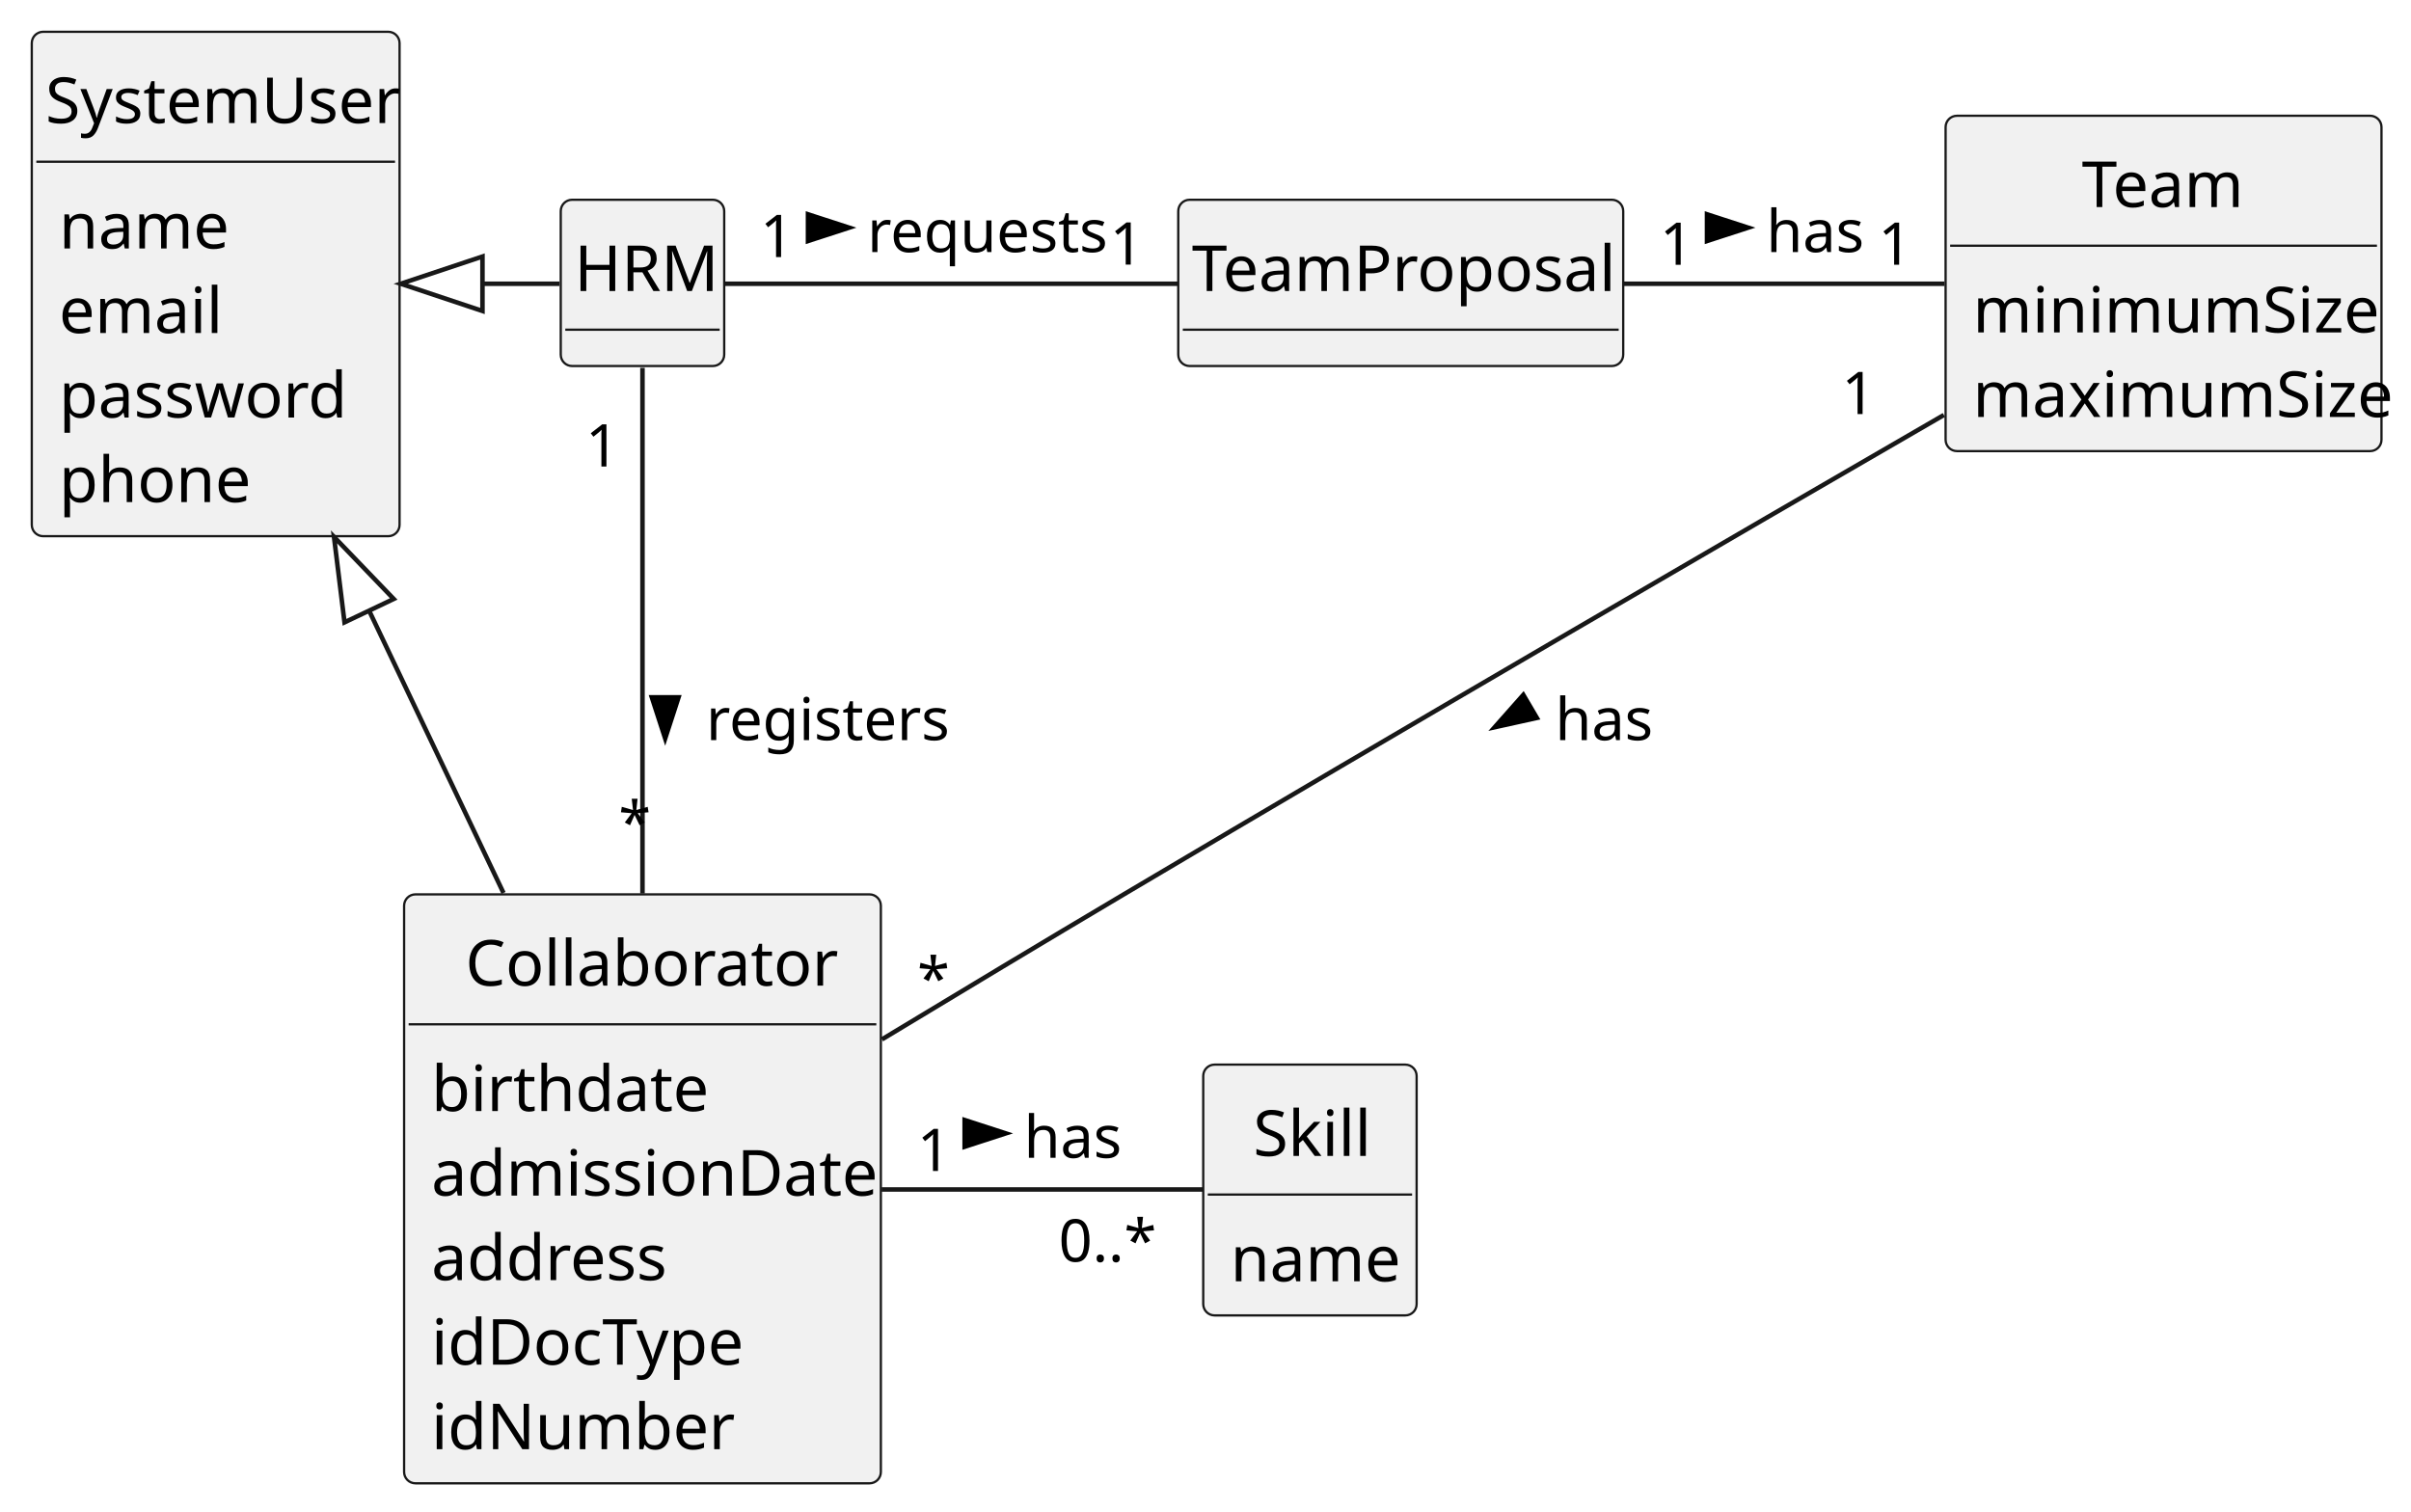
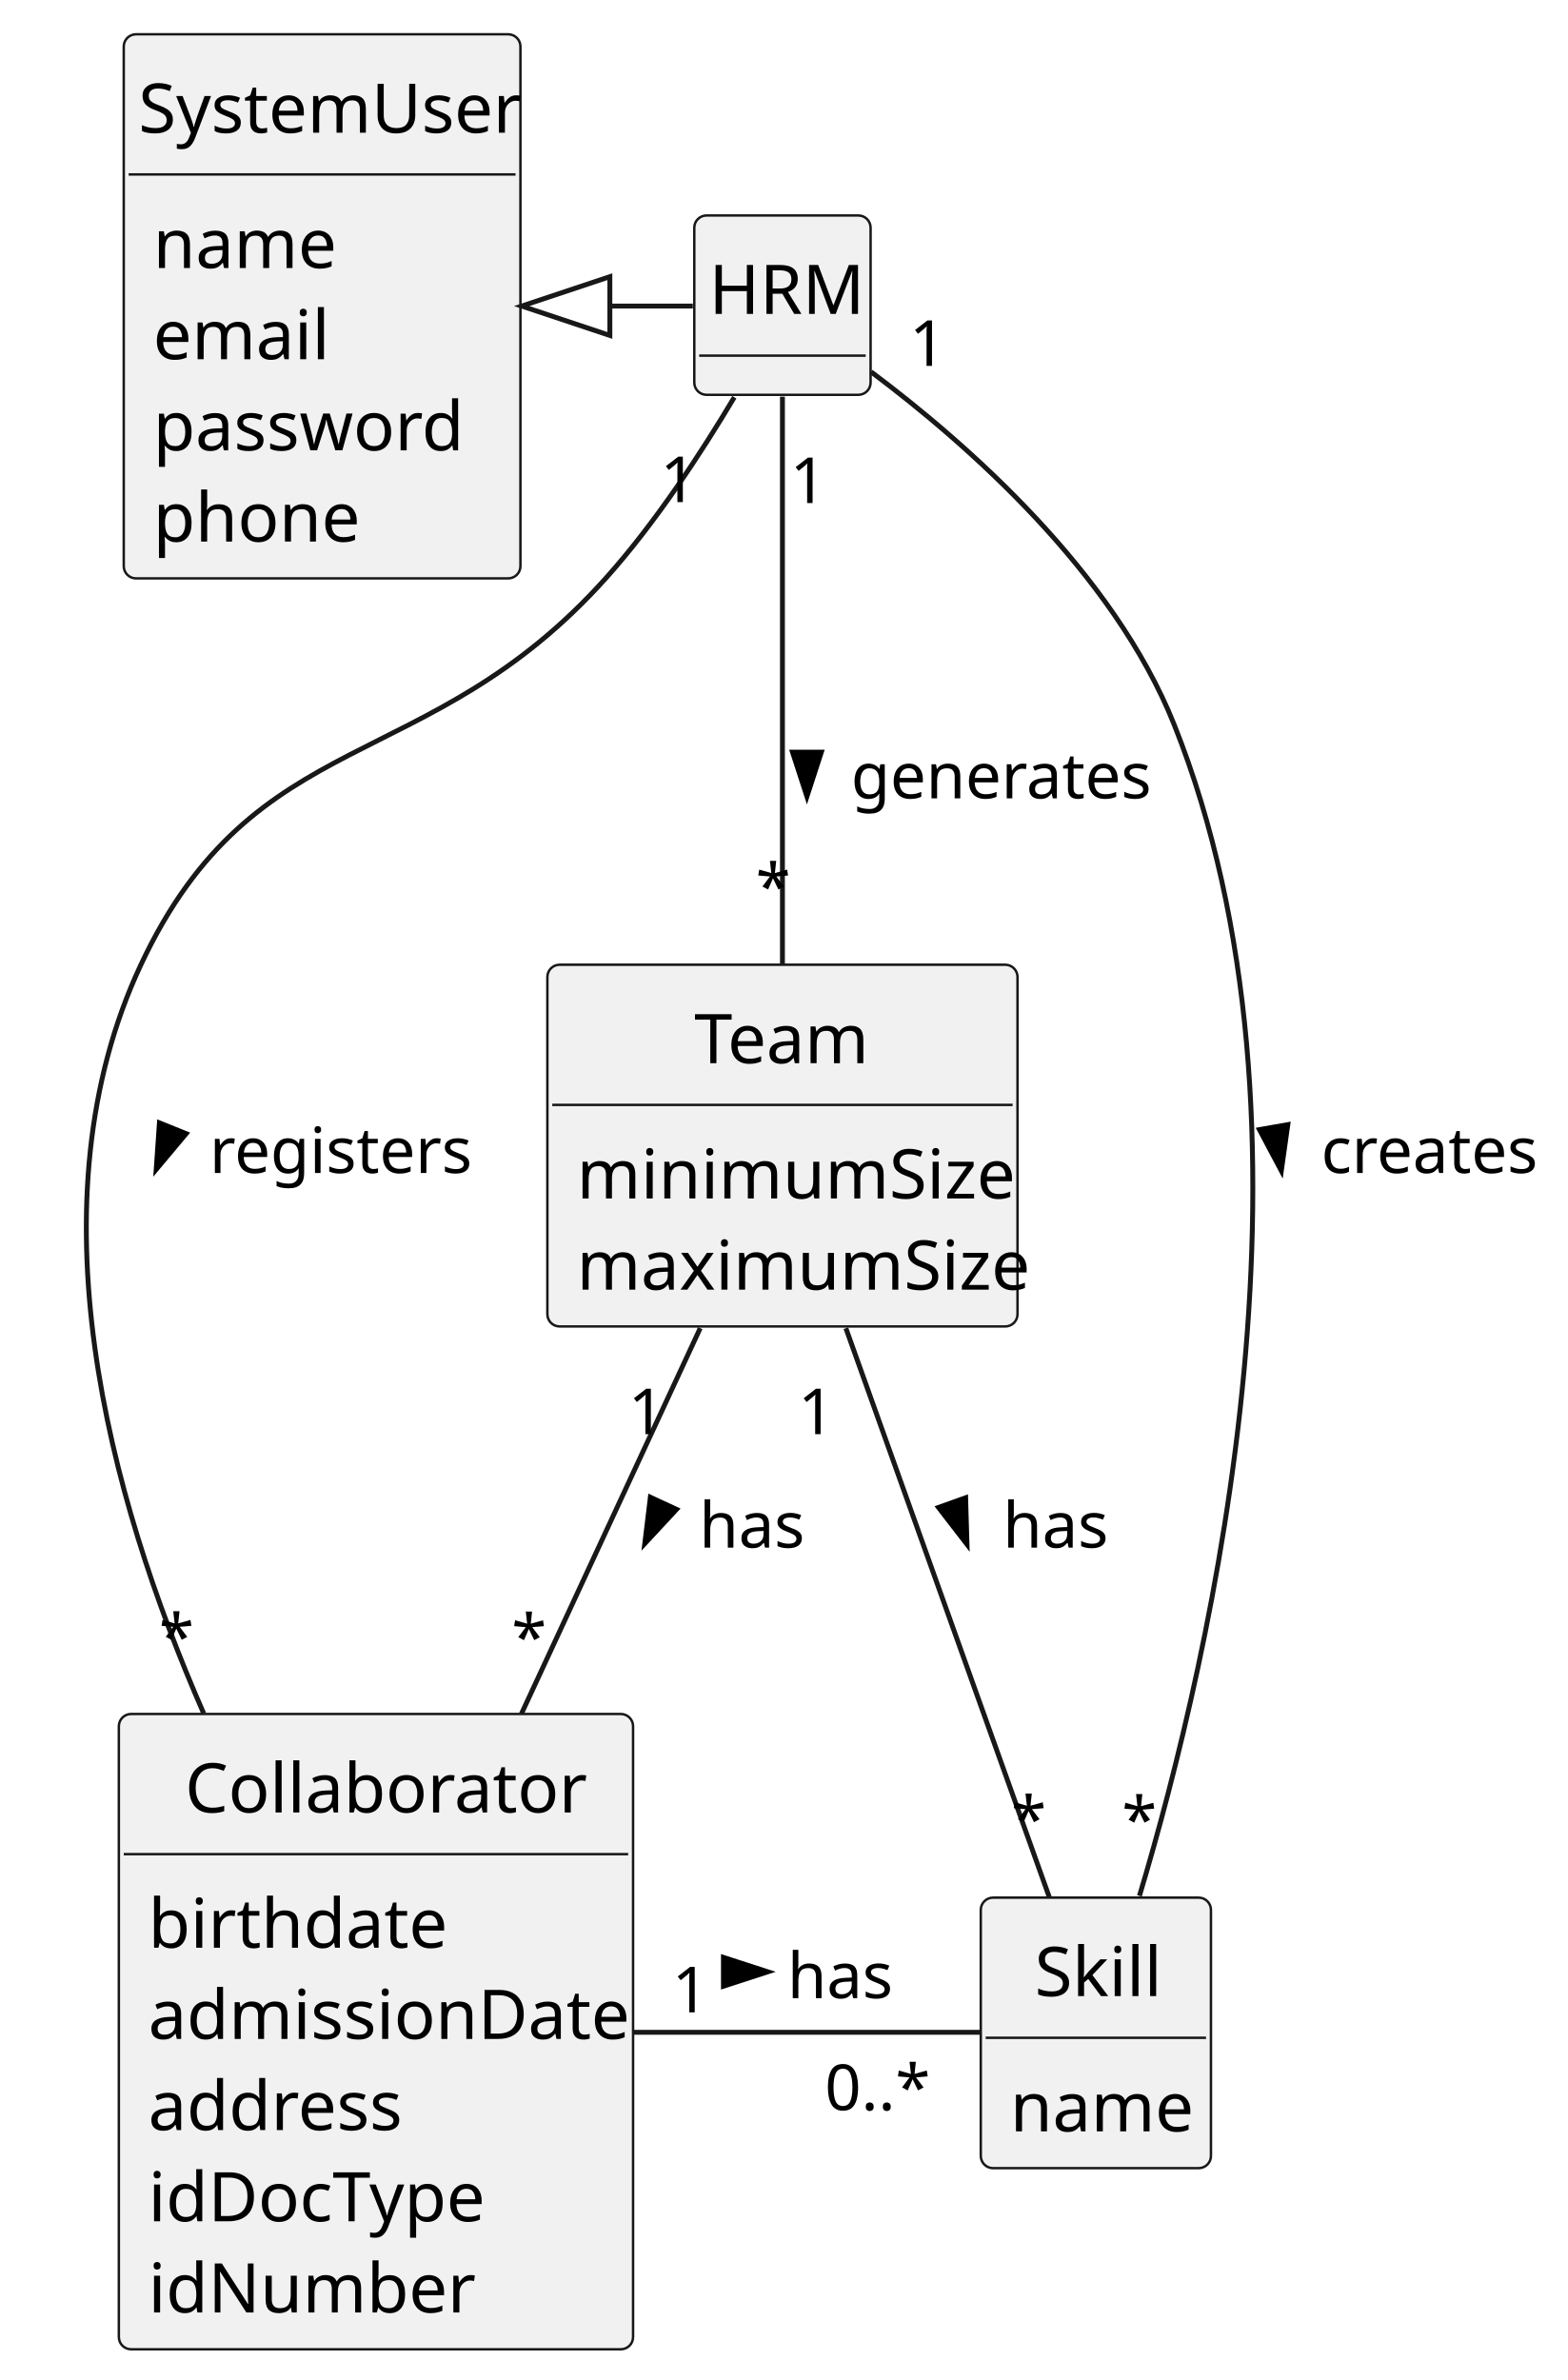
- <svg xmlns="http://www.w3.org/2000/svg" contentStyleType="text/css" height="333px" preserveAspectRatio="none" style="width:531px;height:333px;background:#FFFFFF;" version="1.1" viewBox="0 0 531 333" width="531px" zoomAndPan="magnify">
+ <svg xmlns="http://www.w3.org/2000/svg" contentStyleType="text/css" height="486px" preserveAspectRatio="none" style="width:320px;height:486px;background:#FFFFFF;" version="1.1" viewBox="0 0 320 486" width="320px" zoomAndPan="magnify">
  <defs />
  <g>
    <g id="elem_HRM">
-       <rect codeLine="11" fill="#F1F1F1" height="36.621" id="HRM" rx="2.5" ry="2.5" style="stroke:#181818;stroke-width:0.5;" width="36" x="123.5" y="44" />
-       <text fill="#000000" font-family="sans-serif" font-size="14" lengthAdjust="spacing" textLength="30" x="126.5" y="64.107">HRM</text>
-       <line style="stroke:#181818;stroke-width:0.5;" x1="124.5" x2="158.5" y1="72.621" y2="72.621" />
+       <rect codeLine="11" fill="#F1F1F1" height="36.621" id="HRM" rx="2.5" ry="2.5" style="stroke:#181818;stroke-width:0.5;" width="36" x="141.77" y="44" />
+       <text fill="#000000" font-family="sans-serif" font-size="14" lengthAdjust="spacing" textLength="30" x="144.77" y="64.107">HRM</text>
+       <line style="stroke:#181818;stroke-width:0.5;" x1="142.77" x2="176.77" y1="72.621" y2="72.621" />
    </g>
    <g id="elem_SystemUser">
-       <rect codeLine="15" fill="#F1F1F1" height="111.106" id="SystemUser" rx="2.5" ry="2.5" style="stroke:#181818;stroke-width:0.5;" width="81" x="7" y="7" />
-       <text fill="#000000" font-family="sans-serif" font-size="14" lengthAdjust="spacing" textLength="75" x="10" y="27.107">SystemUser</text>
-       <line style="stroke:#181818;stroke-width:0.5;" x1="8" x2="87" y1="35.621" y2="35.621" />
-       <text fill="#000000" font-family="sans-serif" font-size="14" lengthAdjust="spacing" textLength="35" x="13" y="54.728">name</text>
-       <text fill="#000000" font-family="sans-serif" font-size="14" lengthAdjust="spacing" textLength="33" x="13" y="73.35">email</text>
-       <text fill="#000000" font-family="sans-serif" font-size="14" lengthAdjust="spacing" textLength="60" x="13" y="91.971">password</text>
-       <text fill="#000000" font-family="sans-serif" font-size="14" lengthAdjust="spacing" textLength="40" x="13" y="110.592">phone</text>
+       <rect codeLine="15" fill="#F1F1F1" height="111.106" id="SystemUser" rx="2.5" ry="2.5" style="stroke:#181818;stroke-width:0.5;" width="81" x="25.27" y="7" />
+       <text fill="#000000" font-family="sans-serif" font-size="14" lengthAdjust="spacing" textLength="75" x="28.27" y="27.107">SystemUser</text>
+       <line style="stroke:#181818;stroke-width:0.5;" x1="26.27" x2="105.27" y1="35.621" y2="35.621" />
+       <text fill="#000000" font-family="sans-serif" font-size="14" lengthAdjust="spacing" textLength="35" x="31.27" y="54.728">name</text>
+       <text fill="#000000" font-family="sans-serif" font-size="14" lengthAdjust="spacing" textLength="33" x="31.27" y="73.35">email</text>
+       <text fill="#000000" font-family="sans-serif" font-size="14" lengthAdjust="spacing" textLength="60" x="31.27" y="91.971">password</text>
+       <text fill="#000000" font-family="sans-serif" font-size="14" lengthAdjust="spacing" textLength="40" x="31.27" y="110.592">phone</text>
    </g>
    <g id="elem_Collaborator">
-       <rect codeLine="23" fill="#F1F1F1" height="129.727" id="Collaborator" rx="2.5" ry="2.5" style="stroke:#181818;stroke-width:0.5;" width="105" x="89" y="197" />
-       <text fill="#000000" font-family="sans-serif" font-size="14" lengthAdjust="spacing" textLength="78" x="102.5" y="217.107">Collaborator</text>
-       <line style="stroke:#181818;stroke-width:0.5;" x1="90" x2="193" y1="225.621" y2="225.621" />
-       <text fill="#000000" font-family="sans-serif" font-size="14" lengthAdjust="spacing" textLength="56" x="95" y="244.728">birthdate</text>
-       <text fill="#000000" font-family="sans-serif" font-size="14" lengthAdjust="spacing" textLength="93" x="95" y="263.35">admissionDate</text>
-       <text fill="#000000" font-family="sans-serif" font-size="14" lengthAdjust="spacing" textLength="51" x="95" y="281.971">address</text>
-       <text fill="#000000" font-family="sans-serif" font-size="14" lengthAdjust="spacing" textLength="68" x="95" y="300.592">idDocType</text>
-       <text fill="#000000" font-family="sans-serif" font-size="14" lengthAdjust="spacing" textLength="60" x="95" y="319.213">idNumber</text>
-     </g>
-     <g id="elem_TeamProposal">
-       <rect codeLine="31" fill="#F1F1F1" height="36.621" id="TeamProposal" rx="2.5" ry="2.5" style="stroke:#181818;stroke-width:0.5;" width="98" x="259.5" y="44" />
-       <text fill="#000000" font-family="sans-serif" font-size="14" lengthAdjust="spacing" textLength="92" x="262.5" y="64.107">TeamProposal</text>
-       <line style="stroke:#181818;stroke-width:0.5;" x1="260.5" x2="356.5" y1="72.621" y2="72.621" />
+       <rect codeLine="23" fill="#F1F1F1" height="129.727" id="Collaborator" rx="2.5" ry="2.5" style="stroke:#181818;stroke-width:0.5;" width="105" x="24.27" y="350" />
+       <text fill="#000000" font-family="sans-serif" font-size="14" lengthAdjust="spacing" textLength="78" x="37.77" y="370.107">Collaborator</text>
+       <line style="stroke:#181818;stroke-width:0.5;" x1="25.27" x2="128.27" y1="378.621" y2="378.621" />
+       <text fill="#000000" font-family="sans-serif" font-size="14" lengthAdjust="spacing" textLength="56" x="30.27" y="397.728">birthdate</text>
+       <text fill="#000000" font-family="sans-serif" font-size="14" lengthAdjust="spacing" textLength="93" x="30.27" y="416.35">admissionDate</text>
+       <text fill="#000000" font-family="sans-serif" font-size="14" lengthAdjust="spacing" textLength="51" x="30.27" y="434.971">address</text>
+       <text fill="#000000" font-family="sans-serif" font-size="14" lengthAdjust="spacing" textLength="68" x="30.27" y="453.592">idDocType</text>
+       <text fill="#000000" font-family="sans-serif" font-size="14" lengthAdjust="spacing" textLength="60" x="30.27" y="472.213">idNumber</text>
    </g>
    <g id="elem_Team">
-       <rect codeLine="34" fill="#F1F1F1" height="73.863" id="Team" rx="2.5" ry="2.5" style="stroke:#181818;stroke-width:0.5;" width="96" x="428.5" y="25.5" />
-       <text fill="#000000" font-family="sans-serif" font-size="14" lengthAdjust="spacing" textLength="36" x="458.5" y="45.607">Team</text>
-       <line style="stroke:#181818;stroke-width:0.5;" x1="429.5" x2="523.5" y1="54.121" y2="54.121" />
-       <text fill="#000000" font-family="sans-serif" font-size="14" lengthAdjust="spacing" textLength="81" x="434.5" y="73.228">minimumSize</text>
-       <text fill="#000000" font-family="sans-serif" font-size="14" lengthAdjust="spacing" textLength="84" x="434.5" y="91.85">maximumSize</text>
+       <rect codeLine="33" fill="#F1F1F1" height="73.863" id="Team" rx="2.5" ry="2.5" style="stroke:#181818;stroke-width:0.5;" width="96" x="111.77" y="197" />
+       <text fill="#000000" font-family="sans-serif" font-size="14" lengthAdjust="spacing" textLength="36" x="141.77" y="217.107">Team</text>
+       <line style="stroke:#181818;stroke-width:0.5;" x1="112.77" x2="206.77" y1="225.621" y2="225.621" />
+       <text fill="#000000" font-family="sans-serif" font-size="14" lengthAdjust="spacing" textLength="81" x="117.77" y="244.728">minimumSize</text>
+       <text fill="#000000" font-family="sans-serif" font-size="14" lengthAdjust="spacing" textLength="84" x="117.77" y="263.35">maximumSize</text>
    </g>
    <g id="elem_Skill">
-       <rect codeLine="40" fill="#F1F1F1" height="55.242" id="Skill" rx="2.5" ry="2.5" style="stroke:#181818;stroke-width:0.5;" width="47" x="265" y="234.5" />
-       <text fill="#000000" font-family="sans-serif" font-size="14" lengthAdjust="spacing" textLength="25" x="276" y="254.607">Skill</text>
-       <line style="stroke:#181818;stroke-width:0.5;" x1="266" x2="311" y1="263.121" y2="263.121" />
-       <text fill="#000000" font-family="sans-serif" font-size="14" lengthAdjust="spacing" textLength="35" x="271" y="282.228">name</text>
+       <rect codeLine="39" fill="#F1F1F1" height="55.242" id="Skill" rx="2.5" ry="2.5" style="stroke:#181818;stroke-width:0.5;" width="47" x="200.27" y="387.5" />
+       <text fill="#000000" font-family="sans-serif" font-size="14" lengthAdjust="spacing" textLength="25" x="211.27" y="407.607">Skill</text>
+       <line style="stroke:#181818;stroke-width:0.5;" x1="201.27" x2="246.27" y1="416.121" y2="416.121" />
+       <text fill="#000000" font-family="sans-serif" font-size="14" lengthAdjust="spacing" textLength="35" x="206.27" y="435.228">name</text>
    </g>
    <g id="link_HRM_Collaborator">
-       <path codeLine="44" d="M141.5,81.03 C141.5,106.8 141.5,156.26 141.5,196.81 " fill="none" id="HRM-Collaborator" style="stroke:#181818;stroke-width:1.0;" />
-       <polygon fill="#000000" points="146.5,162.645,149.439,153.6,143.561,153.6,146.5,162.645" style="stroke:#000000;stroke-width:1.0;" />
-       <text fill="#000000" font-family="sans-serif" font-size="13" lengthAdjust="spacing" textLength="50" x="155.5" y="163.028">registers</text>
-       <text fill="#000000" font-family="sans-serif" font-size="13" lengthAdjust="spacing" textLength="7" x="128.953" y="102.755">1</text>
-       <text fill="#000000" font-family="sans-serif" font-size="13" lengthAdjust="spacing" textLength="5" x="136.227" y="185.809">*</text>
+       <path codeLine="43" d="M149.94,81.12 C143.3,92.28 133.91,106.68 123.77,118 C87.14,158.9 52.09,147.28 28.77,197 C6,245.56 22.11,305.36 41.59,349.88 " fill="none" id="HRM-Collaborator" style="stroke:#181818;stroke-width:1.0;" />
+       <polygon fill="#000000" points="31.901,238.783,38.008,231.493,32.557,229.295,31.901,238.783" style="stroke:#000000;stroke-width:1.0;" />
+       <text fill="#000000" font-family="sans-serif" font-size="13" lengthAdjust="spacing" textLength="50" x="42.77" y="239.528">registers</text>
+       <text fill="#000000" font-family="sans-serif" font-size="13" lengthAdjust="spacing" textLength="7" x="134.82" y="102.527">1</text>
+       <text fill="#000000" font-family="sans-serif" font-size="13" lengthAdjust="spacing" textLength="5" x="32.469" y="338.887">*</text>
    </g>
-     <g id="link_HRM_TeamProposal">
-       <path codeLine="45" d="M159.69,62.5 C183.44,62.5 225.95,62.5 259.47,62.5 " fill="none" id="HRM-TeamProposal" style="stroke:#181818;stroke-width:1.0;" />
-       <polygon fill="#000000" points="187,50.145,177.955,47.207,177.955,53.084,187,50.145" style="stroke:#000000;stroke-width:1.0;" />
-       <text fill="#000000" font-family="sans-serif" font-size="13" lengthAdjust="spacing" textLength="50" x="191" y="55.528">requests</text>
-       <text fill="#000000" font-family="sans-serif" font-size="13" lengthAdjust="spacing" textLength="7" x="167.417" y="56.62">1</text>
-       <text fill="#000000" font-family="sans-serif" font-size="13" lengthAdjust="spacing" textLength="7" x="244.426" y="58.278">1</text>
-     </g>
-     <g id="link_TeamProposal_Team">
-       <path codeLine="46" d="M357.54,62.5 C379.82,62.5 406.09,62.5 428.26,62.5 " fill="none" id="TeamProposal-Team" style="stroke:#181818;stroke-width:1.0;" />
-       <polygon fill="#000000" points="385,50.145,375.955,47.207,375.955,53.084,385,50.145" style="stroke:#000000;stroke-width:1.0;" />
-       <text fill="#000000" font-family="sans-serif" font-size="13" lengthAdjust="spacing" textLength="21" x="389" y="55.528">has</text>
-       <text fill="#000000" font-family="sans-serif" font-size="13" lengthAdjust="spacing" textLength="7" x="365.551" y="58.329">1</text>
-       <text fill="#000000" font-family="sans-serif" font-size="13" lengthAdjust="spacing" textLength="7" x="413.661" y="58.311">1</text>
+     <g id="link_HRM_Team">
+       <path codeLine="44" d="M159.77,81 C159.77,108.24 159.77,161.33 159.77,196.99 " fill="none" id="HRM-Team" style="stroke:#181818;stroke-width:1.0;" />
+       <polygon fill="#000000" points="164.77,162.645,167.709,153.6,161.831,153.6,164.77,162.645" style="stroke:#000000;stroke-width:1.0;" />
+       <text fill="#000000" font-family="sans-serif" font-size="13" lengthAdjust="spacing" textLength="57" x="173.77" y="163.028">generates</text>
+       <text fill="#000000" font-family="sans-serif" font-size="13" lengthAdjust="spacing" textLength="7" x="161.317" y="102.716">1</text>
+       <text fill="#000000" font-family="sans-serif" font-size="13" lengthAdjust="spacing" textLength="5" x="154.309" y="185.667">*</text>
    </g>
    <g id="link_Team_Collaborator">
-       <path codeLine="47" d="M428.12,91.41 C381.69,118.27 309.64,160.13 247.5,197 C230.12,207.31 211.21,218.68 194.24,228.94 " fill="none" id="Team-Collaborator" style="stroke:#181818;stroke-width:1.0;" />
-       <polygon fill="#000000" points="329.19,160.18,338.477,158.129,335.497,153.062,329.19,160.18" style="stroke:#000000;stroke-width:1.0;" />
-       <text fill="#000000" font-family="sans-serif" font-size="13" lengthAdjust="spacing" textLength="21" x="342.5" y="163.028">has</text>
-       <text fill="#000000" font-family="sans-serif" font-size="13" lengthAdjust="spacing" textLength="7" x="405.611" y="91.21">1</text>
-       <text fill="#000000" font-family="sans-serif" font-size="13" lengthAdjust="spacing" textLength="5" x="202.008" y="220.164">*</text>
+       <path codeLine="45" d="M142.98,271.22 C132.51,293.8 118.74,323.49 106.48,349.94 " fill="none" id="Team-Collaborator" style="stroke:#181818;stroke-width:1.0;" />
+       <polygon fill="#000000" points="131.667,315.182,138.138,308.212,132.805,305.74,131.667,315.182" style="stroke:#000000;stroke-width:1.0;" />
+       <text fill="#000000" font-family="sans-serif" font-size="13" lengthAdjust="spacing" textLength="21" x="142.77" y="316.028">has</text>
+       <text fill="#000000" font-family="sans-serif" font-size="13" lengthAdjust="spacing" textLength="7" x="128.288" y="292.856">1</text>
+       <text fill="#000000" font-family="sans-serif" font-size="13" lengthAdjust="spacing" textLength="5" x="104.456" y="338.954">*</text>
+     </g>
+     <g id="link_Team_Skill">
+       <path codeLine="46" d="M172.72,271.22 C185.03,305.65 203.25,356.61 214.27,387.43 " fill="none" id="Team-Skill" style="stroke:#181818;stroke-width:1.0;" />
+       <polygon fill="#000000" points="197.453,315.354,197.175,305.847,191.641,307.826,197.453,315.354" style="stroke:#000000;stroke-width:1.0;" />
+       <text fill="#000000" font-family="sans-serif" font-size="13" lengthAdjust="spacing" textLength="21" x="204.77" y="316.028">has</text>
+       <text fill="#000000" font-family="sans-serif" font-size="13" lengthAdjust="spacing" textLength="7" x="162.954" y="292.856">1</text>
+       <text fill="#000000" font-family="sans-serif" font-size="13" lengthAdjust="spacing" textLength="5" x="206.495" y="376.123">*</text>
+     </g>
+     <g id="link_HRM_Skill">
+       <path codeLine="47" d="M177.88,75.94 C197.41,90.56 227.36,116.85 239.77,148 C272.47,230.09 247.47,337.76 232.67,387.14 " fill="none" id="HRM-Skill" style="stroke:#181818;stroke-width:1.0;" />
+       <polygon fill="#000000" points="261.637,239.07,262.963,229.652,257.174,230.671,261.637,239.07" style="stroke:#000000;stroke-width:1.0;" />
+       <text fill="#000000" font-family="sans-serif" font-size="13" lengthAdjust="spacing" textLength="43" x="269.77" y="239.528">creates</text>
+       <text fill="#000000" font-family="sans-serif" font-size="13" lengthAdjust="spacing" textLength="7" x="185.701" y="74.716">1</text>
+       <text fill="#000000" font-family="sans-serif" font-size="13" lengthAdjust="spacing" textLength="5" x="229.07" y="376.22">*</text>
    </g>
    <g id="link_Collaborator_Skill">
-       <path codeLine="48" d="M194.16,262 C218.38,262 245.89,262 264.93,262 " fill="none" id="Collaborator-Skill" style="stroke:#181818;stroke-width:1.0;" />
-       <polygon fill="#000000" points="221.5,249.645,212.455,246.707,212.455,252.584,221.5,249.645" style="stroke:#000000;stroke-width:1.0;" />
-       <text fill="#000000" font-family="sans-serif" font-size="13" lengthAdjust="spacing" textLength="21" x="225.5" y="255.028">has</text>
-       <text fill="#000000" font-family="sans-serif" font-size="13" lengthAdjust="spacing" textLength="7" x="201.975" y="257.924">1</text>
-       <text fill="#000000" font-family="sans-serif" font-size="13" lengthAdjust="spacing" textLength="20" x="233.149" y="277.893">0..*</text>
+       <path codeLine="48" d="M129.43,415 C153.65,415 181.16,415 200.2,415 " fill="none" id="Collaborator-Skill" style="stroke:#181818;stroke-width:1.0;" />
+       <polygon fill="#000000" points="156.77,402.646,147.725,399.707,147.725,405.584,156.77,402.646" style="stroke:#000000;stroke-width:1.0;" />
+       <text fill="#000000" font-family="sans-serif" font-size="13" lengthAdjust="spacing" textLength="21" x="160.77" y="408.028">has</text>
+       <text fill="#000000" font-family="sans-serif" font-size="13" lengthAdjust="spacing" textLength="7" x="137.245" y="410.924">1</text>
+       <text fill="#000000" font-family="sans-serif" font-size="13" lengthAdjust="spacing" textLength="20" x="168.419" y="430.893">0..*</text>
    </g>
    <g id="link_SystemUser_HRM">
-       <path codeLine="49" d="M106.26,62.5 C117.9,62.5 111.55,62.5 123.2,62.5 " fill="none" id="SystemUser-backto-HRM" style="stroke:#181818;stroke-width:1.0;" />
-       <polygon fill="none" points="88.26,62.5,106.26,68.5,106.26,56.5,88.26,62.5" style="stroke:#181818;stroke-width:1.0;" />
-     </g>
-     <g id="link_SystemUser_Collaborator">
-       <path codeLine="50" d="M81.293,134.504 C92.863,158.824 98.83,171.36 110.89,196.69 " fill="none" id="SystemUser-backto-Collaborator" style="stroke:#181818;stroke-width:1.0;" />
-       <polygon fill="none" points="73.56,118.25,75.875,137.082,86.711,131.927,73.56,118.25" style="stroke:#181818;stroke-width:1.0;" />
+       <path codeLine="49" d="M124.53,62.5 C136.18,62.5 129.82,62.5 141.47,62.5 " fill="none" id="SystemUser-backto-HRM" style="stroke:#181818;stroke-width:1.0;" />
+       <polygon fill="none" points="106.53,62.5,124.53,68.5,124.53,56.5,106.53,62.5" style="stroke:#181818;stroke-width:1.0;" />
    </g>
  </g>
</svg>
